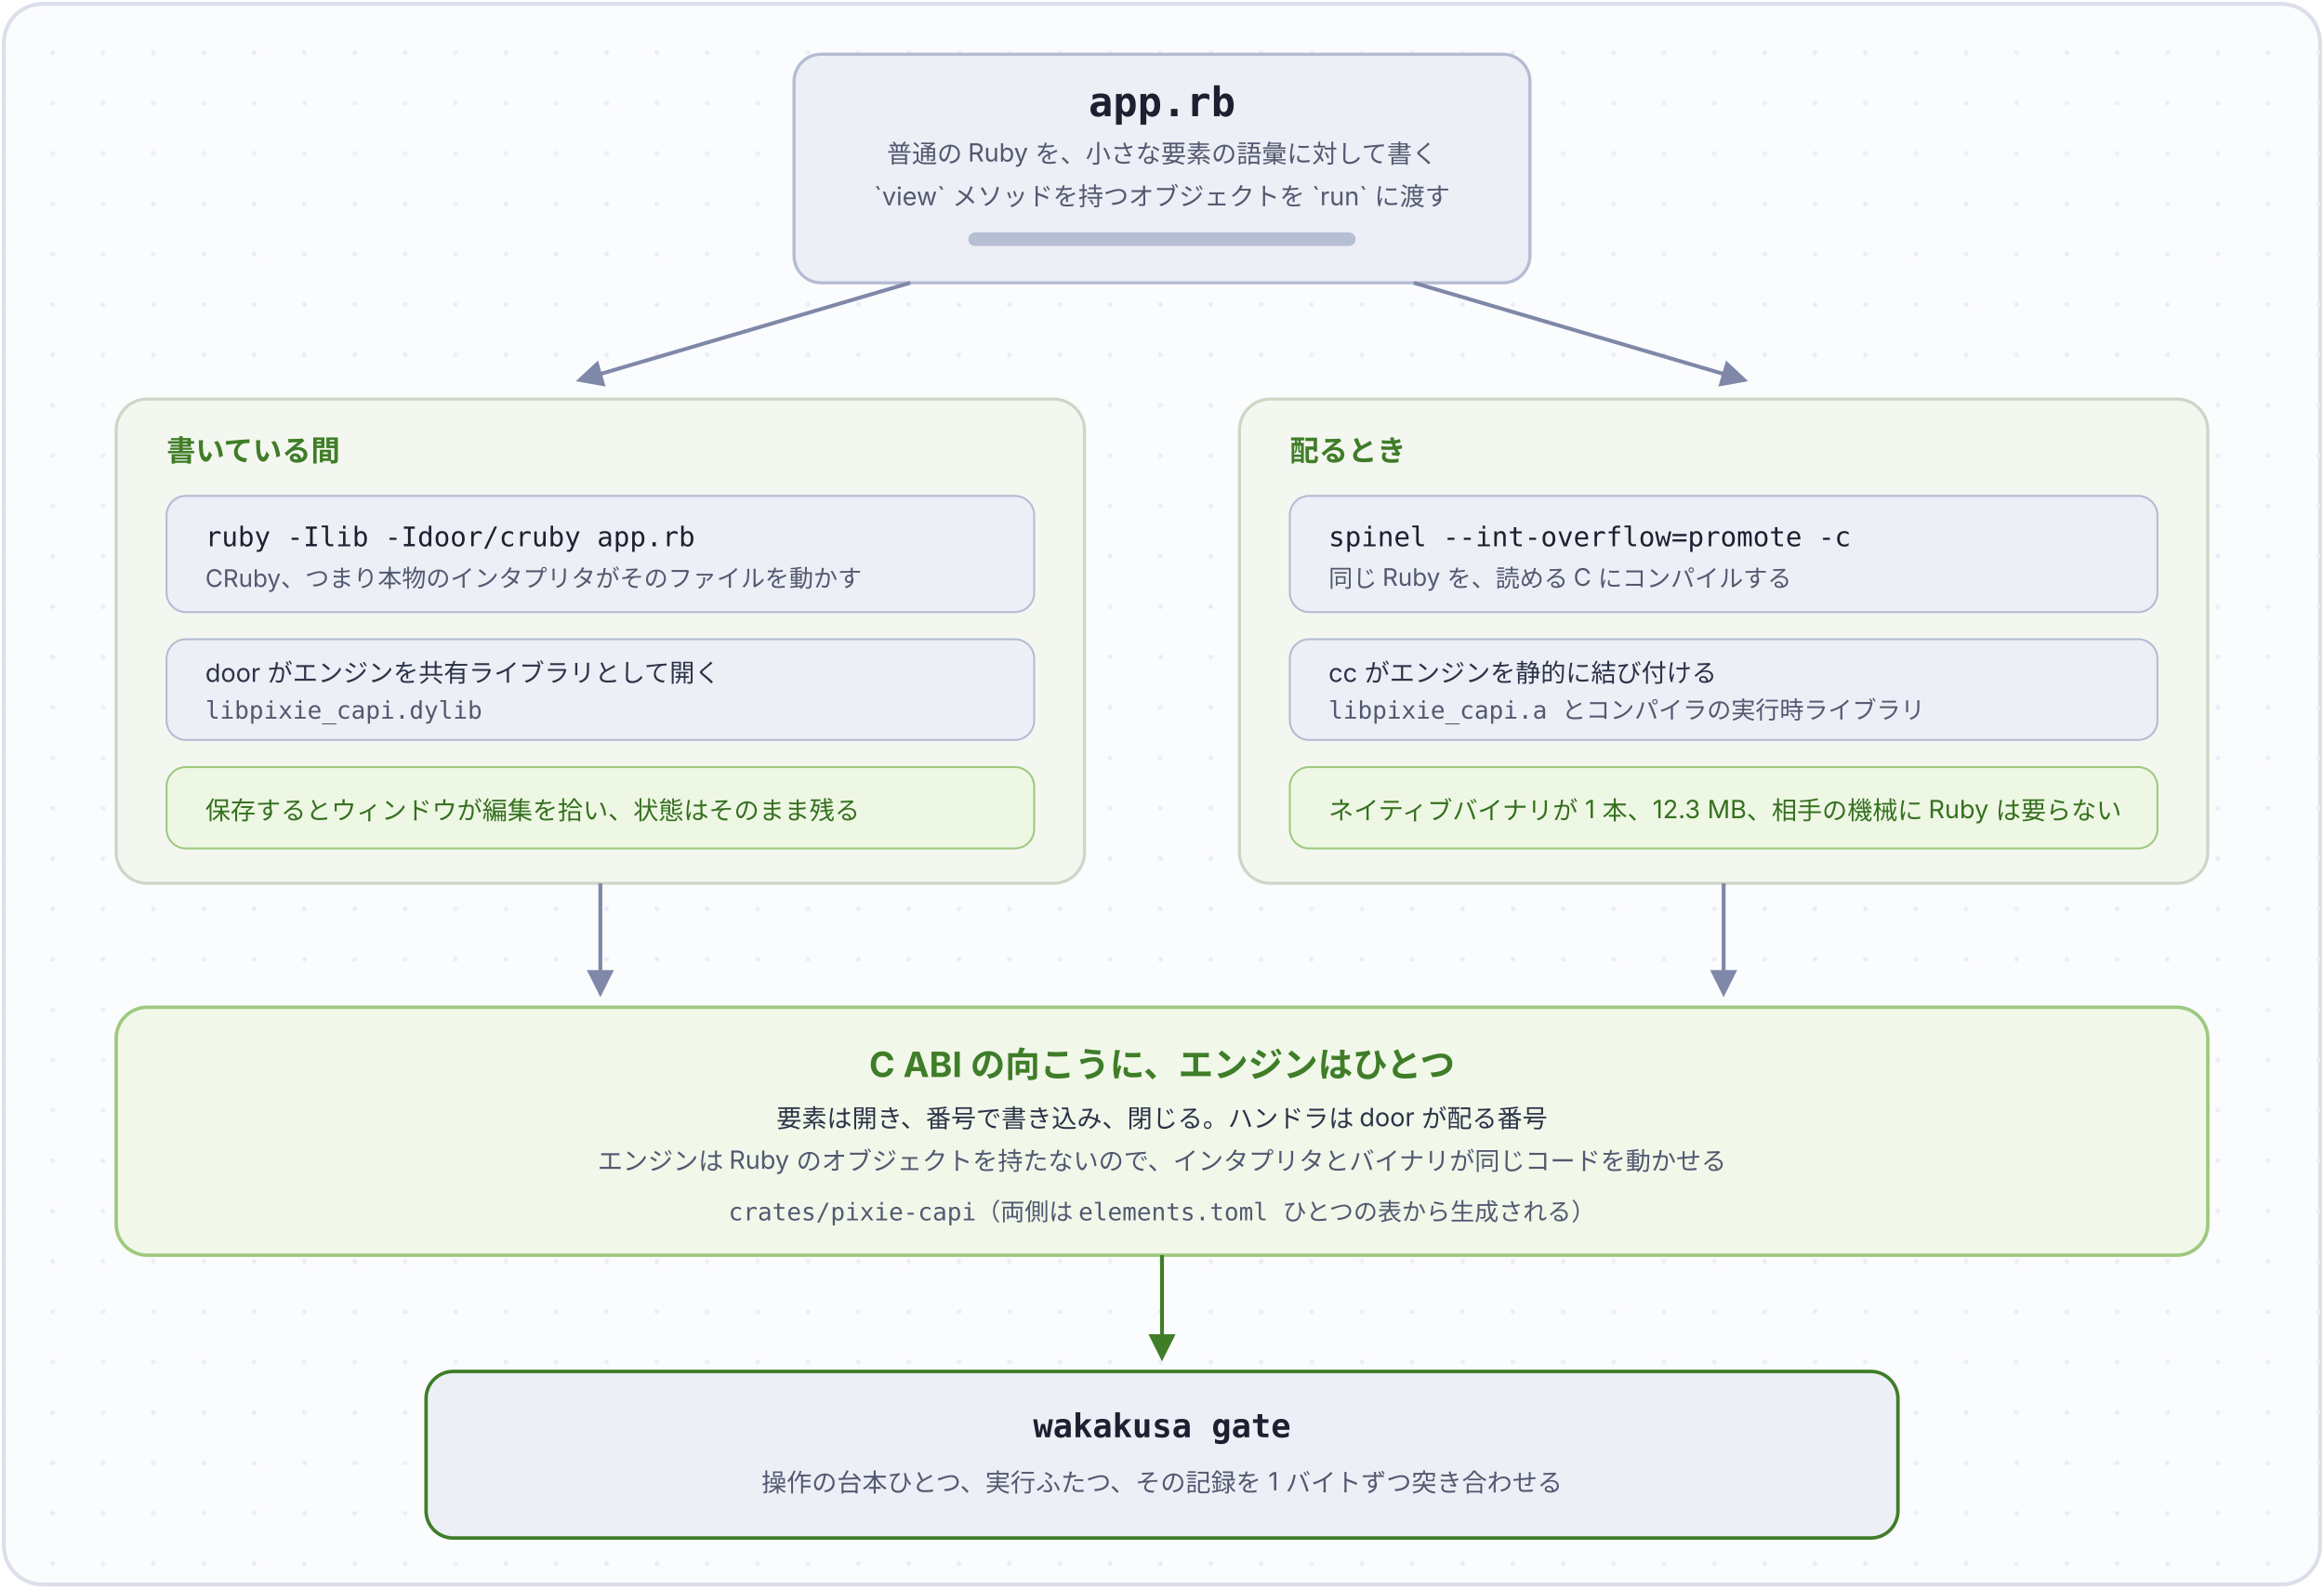
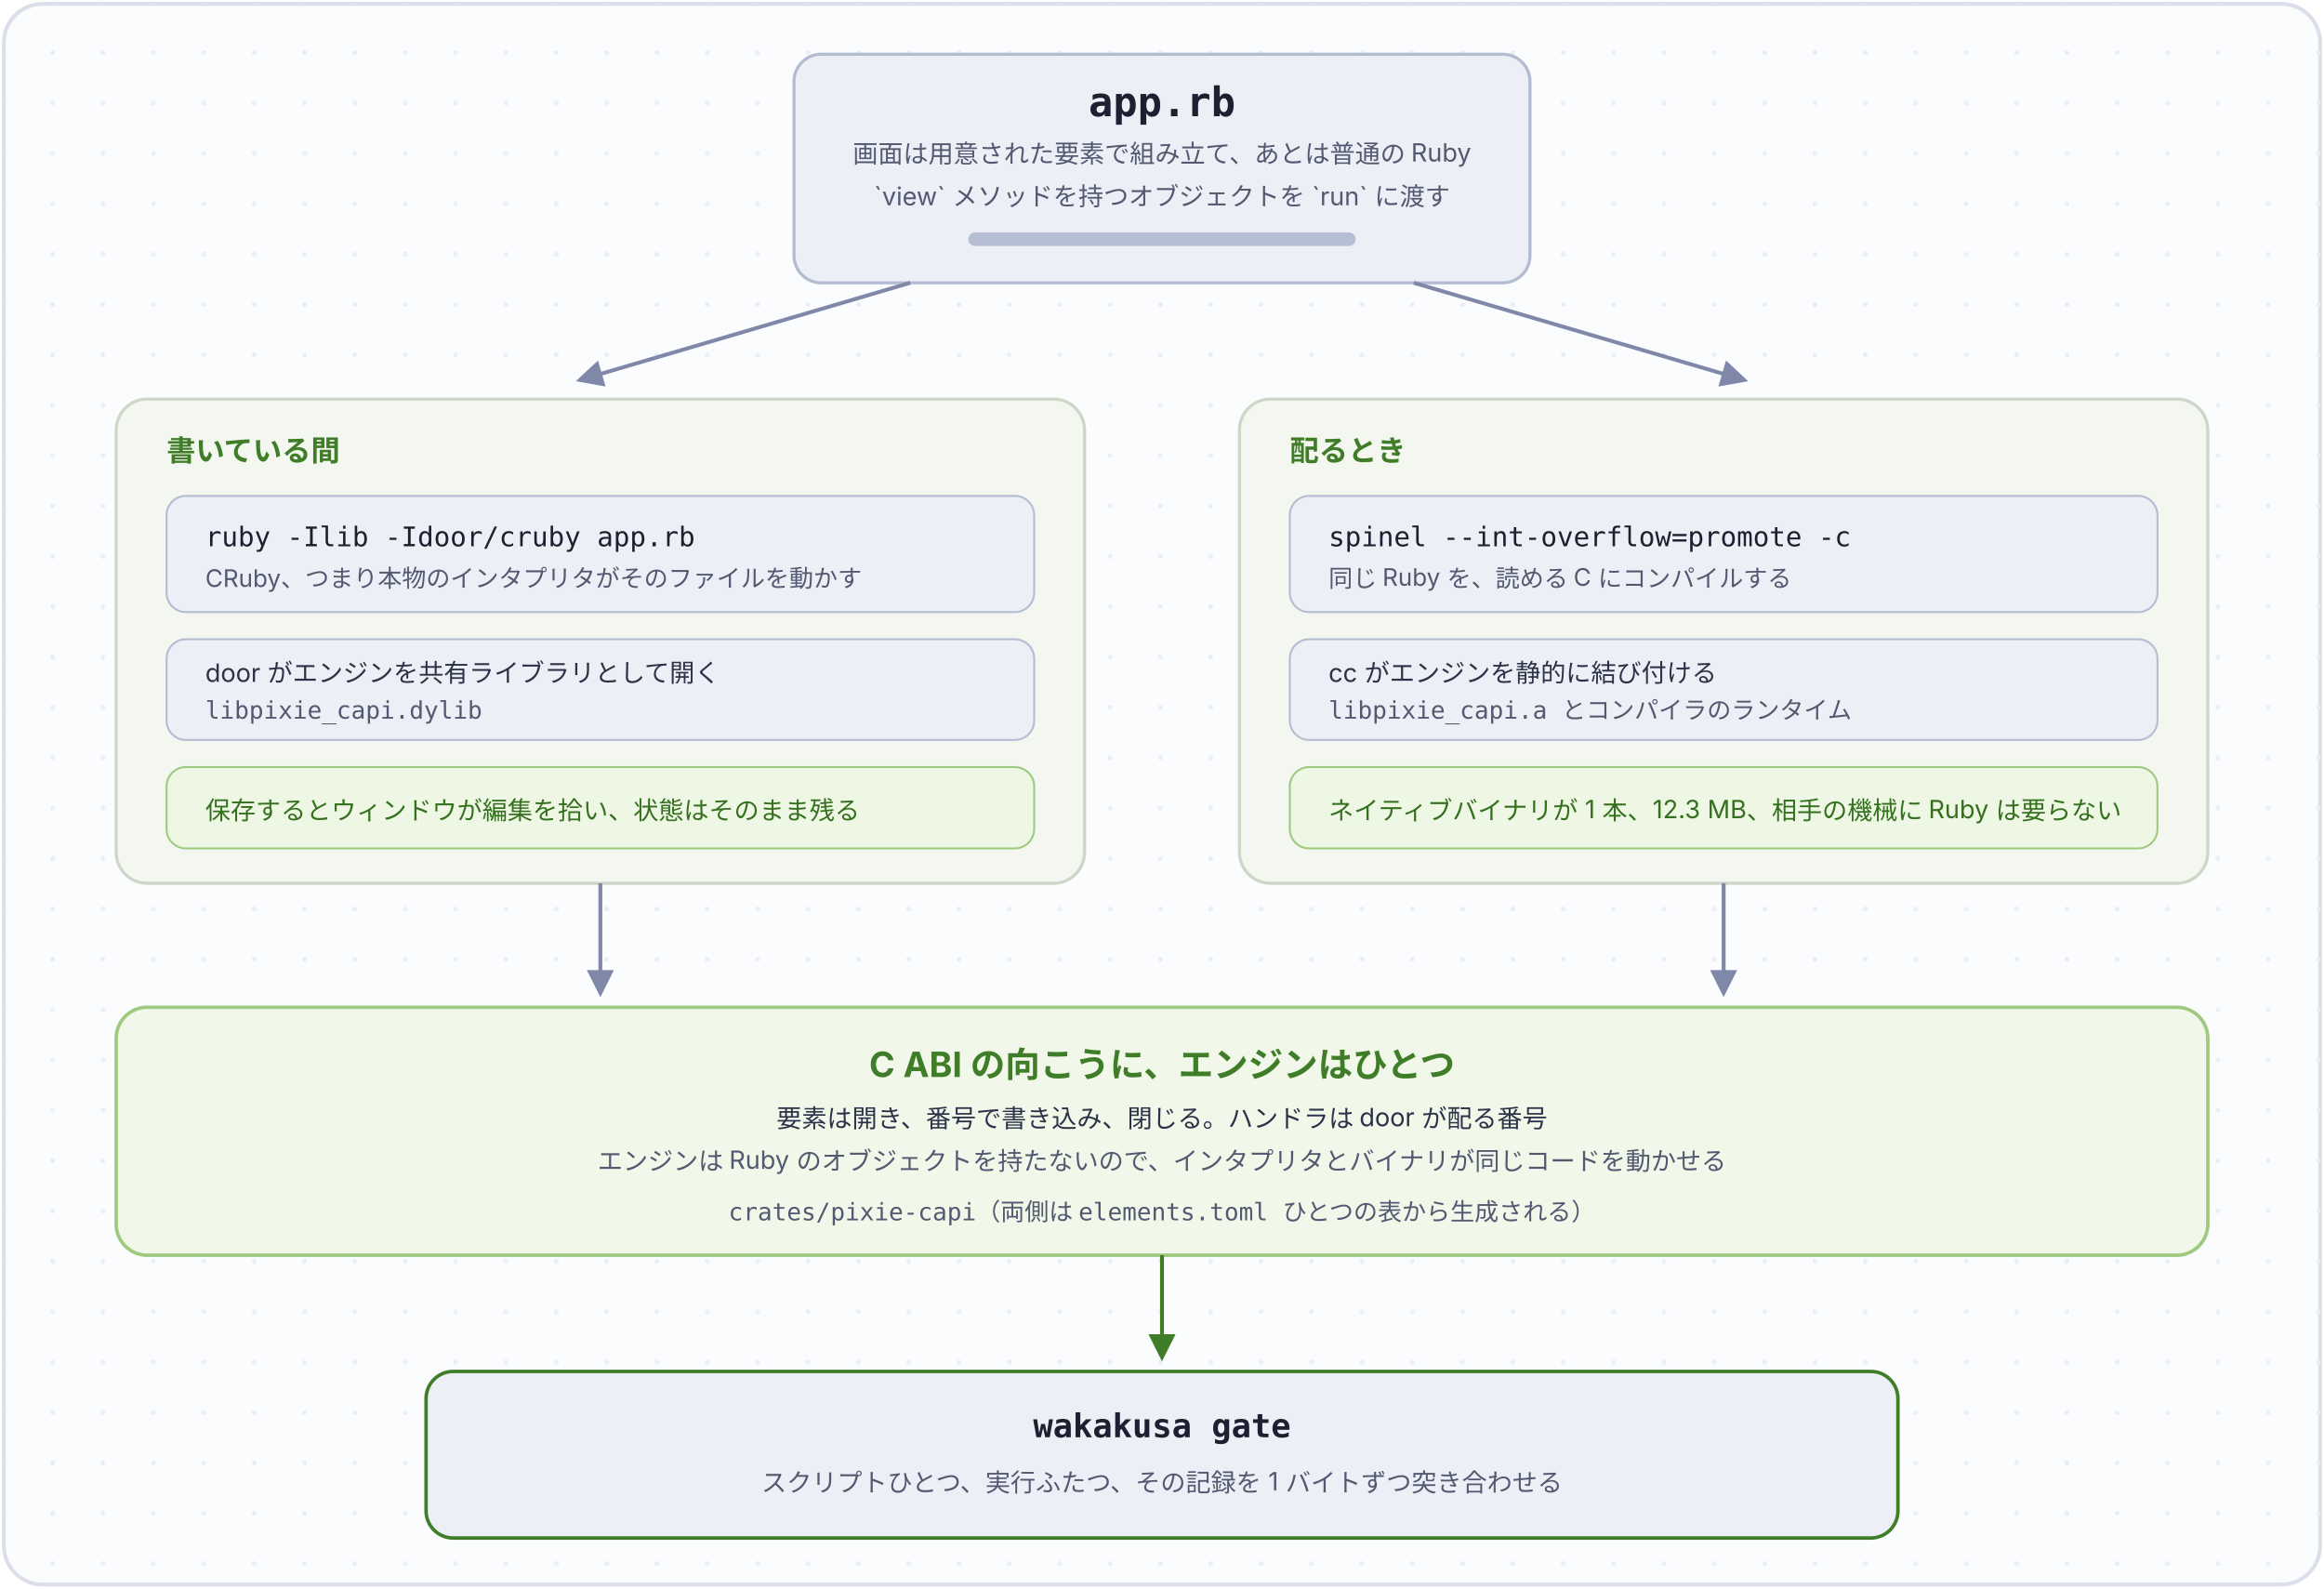
<svg xmlns="http://www.w3.org/2000/svg" viewBox="0 0 1200 820" font-family="'Hiragino Sans','Noto Sans JP',system-ui,-apple-system,sans-serif">
  <defs>
    <marker id="ar" viewBox="0 0 10 10" refX="8" refY="5" markerWidth="7" markerHeight="7" orient="auto-start-reverse">
      <path d="M0 0 L10 5 L0 10 z" fill="#7f88a8" />
    </marker>
    <marker id="arG" viewBox="0 0 10 10" refX="8" refY="5" markerWidth="7" markerHeight="7" orient="auto-start-reverse">
      <path d="M0 0 L10 5 L0 10 z" fill="#3f7d28" />
    </marker>
    <pattern id="dots" width="26" height="26" patternUnits="userSpaceOnUse">
      <circle cx="1.2" cy="1.2" r="1.2" fill="#e9ecf4" />
    </pattern>
  </defs>
  <rect x="2" y="2" width="1196" height="816" rx="20" fill="#fbfcfe" stroke="#dcdfe9" stroke-width="2" />
  <rect x="2" y="2" width="1196" height="816" rx="20" fill="url(#dots)" />
  <rect x="410" y="28" width="380" height="118" rx="14" fill="#edeff6" stroke="#b4bcd2" stroke-width="1.6" />
  <text x="600" y="60" text-anchor="middle" font-size="21" font-weight="700" fill="#1c2030" font-family="ui-monospace,'SF Mono',Menlo,monospace">app.rb</text>
-   <text x="600" y="84" text-anchor="middle" font-size="13" fill="#525970">普通の Ruby を、小さな要素の語彙に対して書く</text>
+   <text x="600" y="84" text-anchor="middle" font-size="13" fill="#525970">画面は用意された要素で組み立て、あとは普通の Ruby</text>
  <text x="600" y="106" text-anchor="middle" font-size="13" fill="#525970">`view` メソッドを持つオブジェクトを `run` に渡す</text>
  <rect x="500" y="120" width="200" height="7" rx="3.5" fill="#b6bed4" />
  <path d="M470 146 L300 196" stroke="#7f88a8" stroke-width="2" fill="none" marker-end="url(#ar)" />
  <path d="M730 146 L900 196" stroke="#7f88a8" stroke-width="2" fill="none" marker-end="url(#ar)" />
  <rect x="60" y="206" width="500" height="250" rx="16" fill="#f4f7f0" stroke="#cfd6c8" stroke-width="1.6" />
  <text x="86" y="238" font-size="15" font-weight="700" fill="#3f7d28">書いている間</text>
  <rect x="86" y="256" width="448" height="60" rx="10" fill="#edeff6" stroke="#b4bcd2" />
  <text x="106" y="282" font-size="14" fill="#1c2030" font-family="ui-monospace,'SF Mono',Menlo,monospace">ruby -Ilib -Idoor/cruby app.rb</text>
  <text x="106" y="303" font-size="12.5" fill="#525970">CRuby、つまり本物のインタプリタがそのファイルを動かす</text>
  <rect x="86" y="330" width="448" height="52" rx="10" fill="#edeff6" stroke="#b4bcd2" />
  <text x="106" y="352" font-size="13" fill="#2c3348">door がエンジンを共有ライブラリとして開く</text>
  <text x="106" y="371" font-size="12.5" fill="#525970" font-family="ui-monospace,'SF Mono',Menlo,monospace">libpixie_capi.dylib</text>
  <rect x="86" y="396" width="448" height="42" rx="10" fill="#eef7e4" stroke="#9ec97f" />
  <text x="106" y="423" font-size="13" fill="#35701f">保存するとウィンドウが編集を拾い、状態はそのまま残る</text>
  <rect x="640" y="206" width="500" height="250" rx="16" fill="#f4f7f0" stroke="#cfd6c8" stroke-width="1.6" />
  <text x="666" y="238" font-size="15" font-weight="700" fill="#3f7d28">配るとき</text>
  <rect x="666" y="256" width="448" height="60" rx="10" fill="#edeff6" stroke="#b4bcd2" />
  <text x="686" y="282" font-size="14" fill="#1c2030" font-family="ui-monospace,'SF Mono',Menlo,monospace">spinel --int-overflow=promote -c</text>
  <text x="686" y="303" font-size="12.5" fill="#525970">同じ Ruby を、読める C にコンパイルする</text>
  <rect x="666" y="330" width="448" height="52" rx="10" fill="#edeff6" stroke="#b4bcd2" />
  <text x="686" y="352" font-size="13" fill="#2c3348">cc がエンジンを静的に結び付ける</text>
-   <text x="686" y="371" font-size="12.5" fill="#525970" font-family="ui-monospace,'SF Mono',Menlo,monospace">libpixie_capi.a とコンパイラの実行時ライブラリ</text>
+   <text x="686" y="371" font-size="12.5" fill="#525970" font-family="ui-monospace,'SF Mono',Menlo,monospace">libpixie_capi.a とコンパイラのランタイム</text>
  <rect x="666" y="396" width="448" height="42" rx="10" fill="#eef7e4" stroke="#9ec97f" />
  <text x="686" y="423" font-size="13" fill="#35701f">ネイティブバイナリが 1 本、12.3 MB、相手の機械に Ruby は要らない</text>
  <path d="M310 456 L310 512" stroke="#7f88a8" stroke-width="2" fill="none" marker-end="url(#ar)" />
  <path d="M890 456 L890 512" stroke="#7f88a8" stroke-width="2" fill="none" marker-end="url(#ar)" />
  <rect x="60" y="520" width="1080" height="128" rx="16" fill="#f1f8ea" stroke="#9ec97f" stroke-width="1.8" />
  <text x="600" y="556" text-anchor="middle" font-size="18" font-weight="700" fill="#3f7d28">C ABI の向こうに、エンジンはひとつ</text>
  <text x="600" y="582" text-anchor="middle" font-size="13" fill="#2c3348">要素は開き、番号で書き込み、閉じる。ハンドラは door が配る番号</text>
  <text x="600" y="604" text-anchor="middle" font-size="13" fill="#525970">エンジンは Ruby のオブジェクトを持たないので、インタプリタとバイナリが同じコードを動かせる</text>
  <text x="600" y="630" text-anchor="middle" font-size="12.5" fill="#525970" font-family="ui-monospace,'SF Mono',Menlo,monospace">crates/pixie-capi（両側は elements.toml ひとつの表から生成される）</text>
  <path d="M600 648 L600 700" stroke="#3f7d28" stroke-width="2" fill="none" marker-end="url(#arG)" />
  <rect x="220" y="708" width="760" height="86" rx="14" fill="#edeff6" stroke="#3f7d28" stroke-width="1.8" />
  <text x="600" y="742" text-anchor="middle" font-size="17" font-weight="700" fill="#1c2030" font-family="ui-monospace,'SF Mono',Menlo,monospace">wakakusa gate</text>
-   <text x="600" y="770" text-anchor="middle" font-size="13" fill="#525970">操作の台本ひとつ、実行ふたつ、その記録を 1 バイトずつ突き合わせる</text>
+   <text x="600" y="770" text-anchor="middle" font-size="13" fill="#525970">スクリプトひとつ、実行ふたつ、その記録を 1 バイトずつ突き合わせる</text>
</svg>
